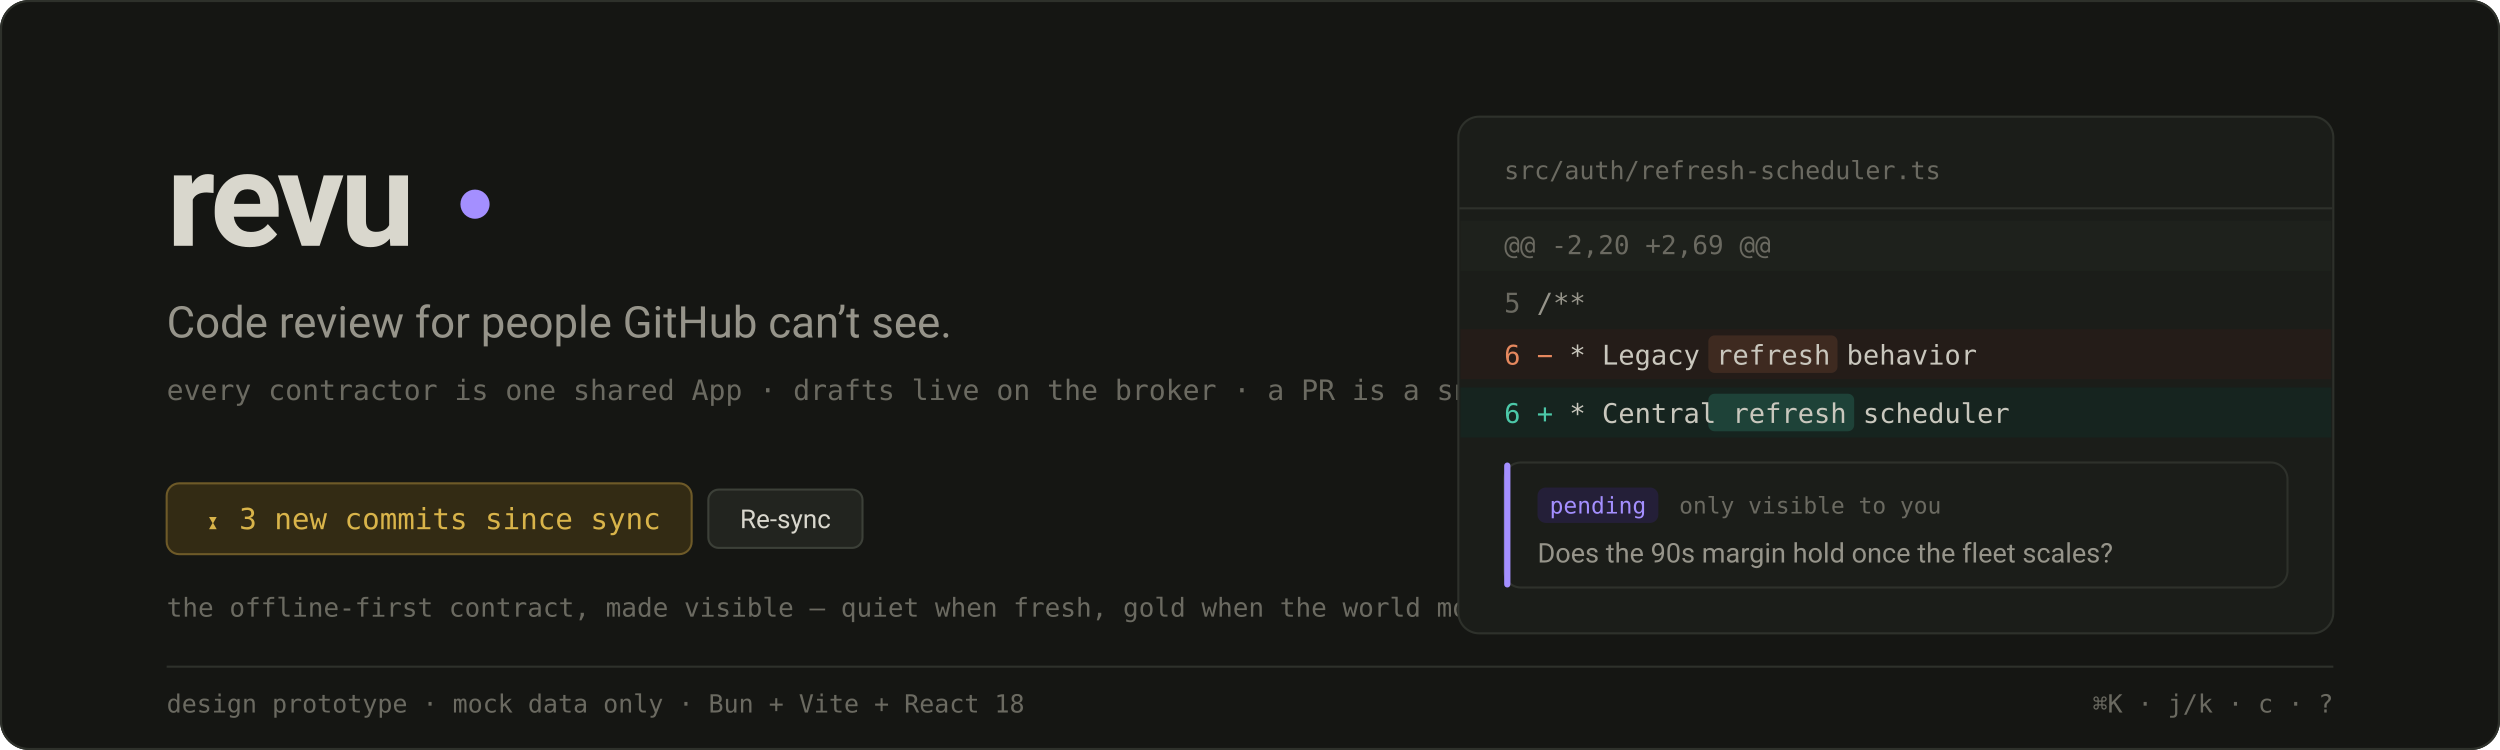
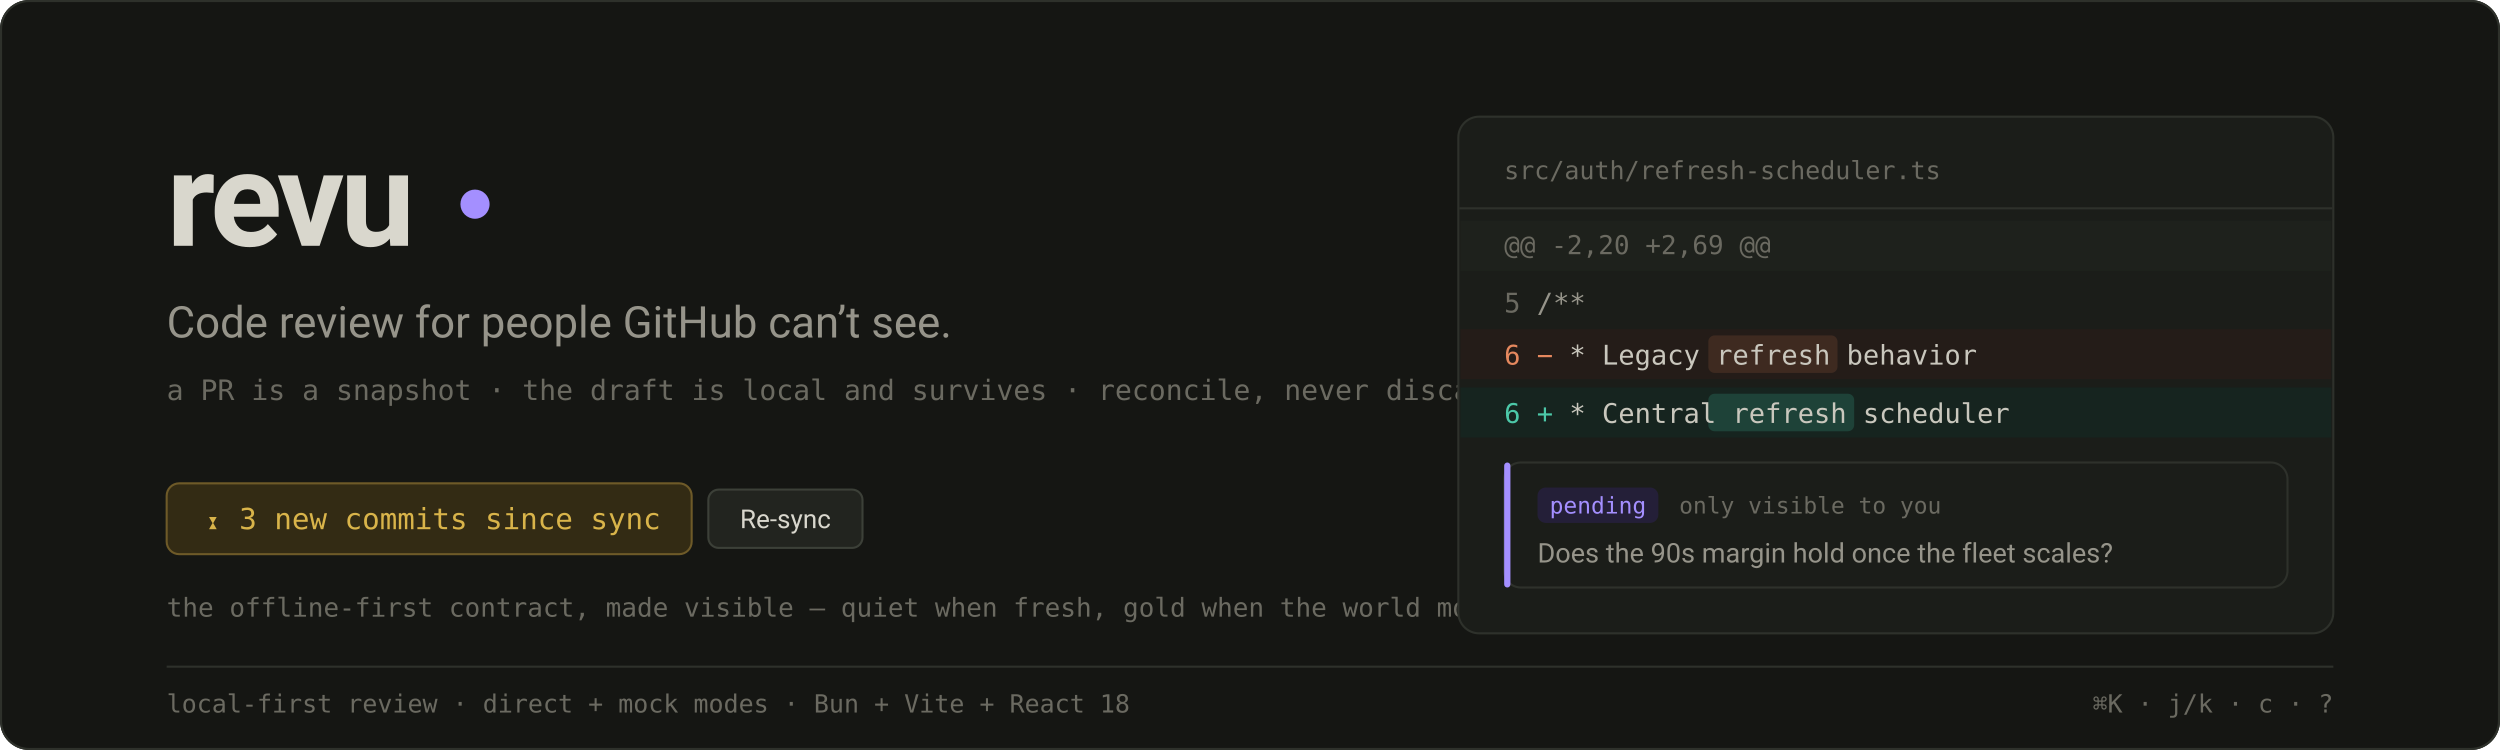
<svg xmlns="http://www.w3.org/2000/svg" width="1200" height="360" viewBox="0 0 1200 360" role="img" aria-labelledby="hero-title hero-desc">
  <defs>
    <style>
      .mono { font-family: ui-monospace, 'SF Mono', 'Cascadia Code', Menlo, Consolas, monospace; }
      .sans { font-family: system-ui, -apple-system, 'Segoe UI', Roboto, sans-serif; }
    </style>
  </defs>
  <rect width="1200" height="360" rx="14" fill="#151613" />
  <rect x="0.5" y="0.5" width="1199" height="359" rx="13.5" fill="none" stroke="#2E312B" />
  <text x="80" y="118" class="sans" font-size="64" font-weight="700" fill="#D9D7CD" letter-spacing="-2">revu</text>
  <circle cx="228" cy="98" r="7" fill="#A48FFF" />
  <text x="80" y="162" class="sans" font-size="21" fill="#96948A">Code review for people GitHub can’t see.</text>
-   <text x="80" y="192" class="mono" font-size="13.5" fill="#6B6A61">every contractor is one shared App · drafts live on the broker · a PR is a snapshot</text>
+   <text x="80" y="192" class="mono" font-size="13.5" fill="#6B6A61">a PR is a snapshot · the draft is local and survives · reconcile, never discard</text>
  <g>
    <rect x="80" y="232" width="252" height="34" rx="6" fill="#332B14" stroke="#6E5A28" />
    <text x="98" y="254" class="mono" font-size="14" fill="#D9B44A">⧗ 3 new commits since sync</text>
    <rect x="340" y="235" width="74" height="28" rx="5" fill="#22241F" stroke="#3C4038" />
    <text x="377" y="253.5" text-anchor="middle" class="sans" font-size="12.5" fill="#D9D7CD">Re-sync</text>
  </g>
  <text x="80" y="296" class="mono" font-size="12.5" fill="#6B6A61">the offline-first contract, made visible — quiet when fresh, gold when the world moved</text>
  <g>
    <rect x="700" y="56" width="420" height="248" rx="10" fill="#1B1D19" stroke="#2E312B" />
    <text x="722" y="86" class="mono" font-size="12" fill="#6B6A61">src/auth/refresh-scheduler.ts</text>
    <line x1="700.5" y1="100" x2="1119.5" y2="100" stroke="#2E312B" />
    <rect x="701" y="106" width="418" height="24" fill="#1E211C" />
    <text x="722" y="122" class="mono" font-size="12.5" fill="#6B6A61">@@ -2,20 +2,69 @@</text>
    <text x="722" y="150" class="mono" font-size="13" fill="#96948A">
      <tspan fill="#6B6A61">5   </tspan>  /**</text>
    <rect x="701" y="158" width="418" height="24" fill="#241C18" />
    <rect x="820" y="161" width="62" height="18" rx="3" fill="#3E2A20" />
    <text x="722" y="175" class="mono" font-size="13" fill="#C9C7BD">
      <tspan fill="#E5885E">6  −</tspan>   * <tspan>Legacy</tspan> refresh behavior</text>
    <rect x="701" y="186" width="418" height="24" fill="#16241F" />
    <rect x="820" y="189" width="70" height="18" rx="3" fill="#1E4238" />
    <text x="722" y="203" class="mono" font-size="13" fill="#C9C7BD">
      <tspan fill="#4CC8A8">6  +</tspan>   * <tspan>Central</tspan> refresh scheduler</text>
    <g>
      <rect x="722" y="222" width="376" height="60" rx="8" fill="#1B1D19" stroke="#2E312B" />
      <rect x="722" y="222" width="3" height="60" rx="1.5" fill="#A48FFF" />
      <rect x="738" y="234" width="58" height="17" rx="4" fill="#241F38" />
      <text x="767" y="246.5" text-anchor="middle" class="mono" font-size="11" fill="#A48FFF">pending</text>
      <text x="806" y="246.5" class="mono" font-size="11" fill="#6B6A61">only visible to you</text>
      <text x="738" y="270" class="sans" font-size="13" fill="#96948A">Does the 90s margin hold once the fleet scales?</text>
    </g>
  </g>
  <line x1="80" y1="320" x2="1120" y2="320" stroke="#2E312B" />
-   <text x="80" y="342" class="mono" font-size="12" fill="#6B6A61">design prototype · mock data only · Bun + Vite + React 18</text>
+   <text x="80" y="342" class="mono" font-size="12" fill="#6B6A61">local-first review · direct + mock modes · Bun + Vite + React 18</text>
  <text x="1120" y="342" text-anchor="end" class="mono" font-size="12" fill="#6B6A61">⌘K · j/k · c · ?</text>
</svg>
